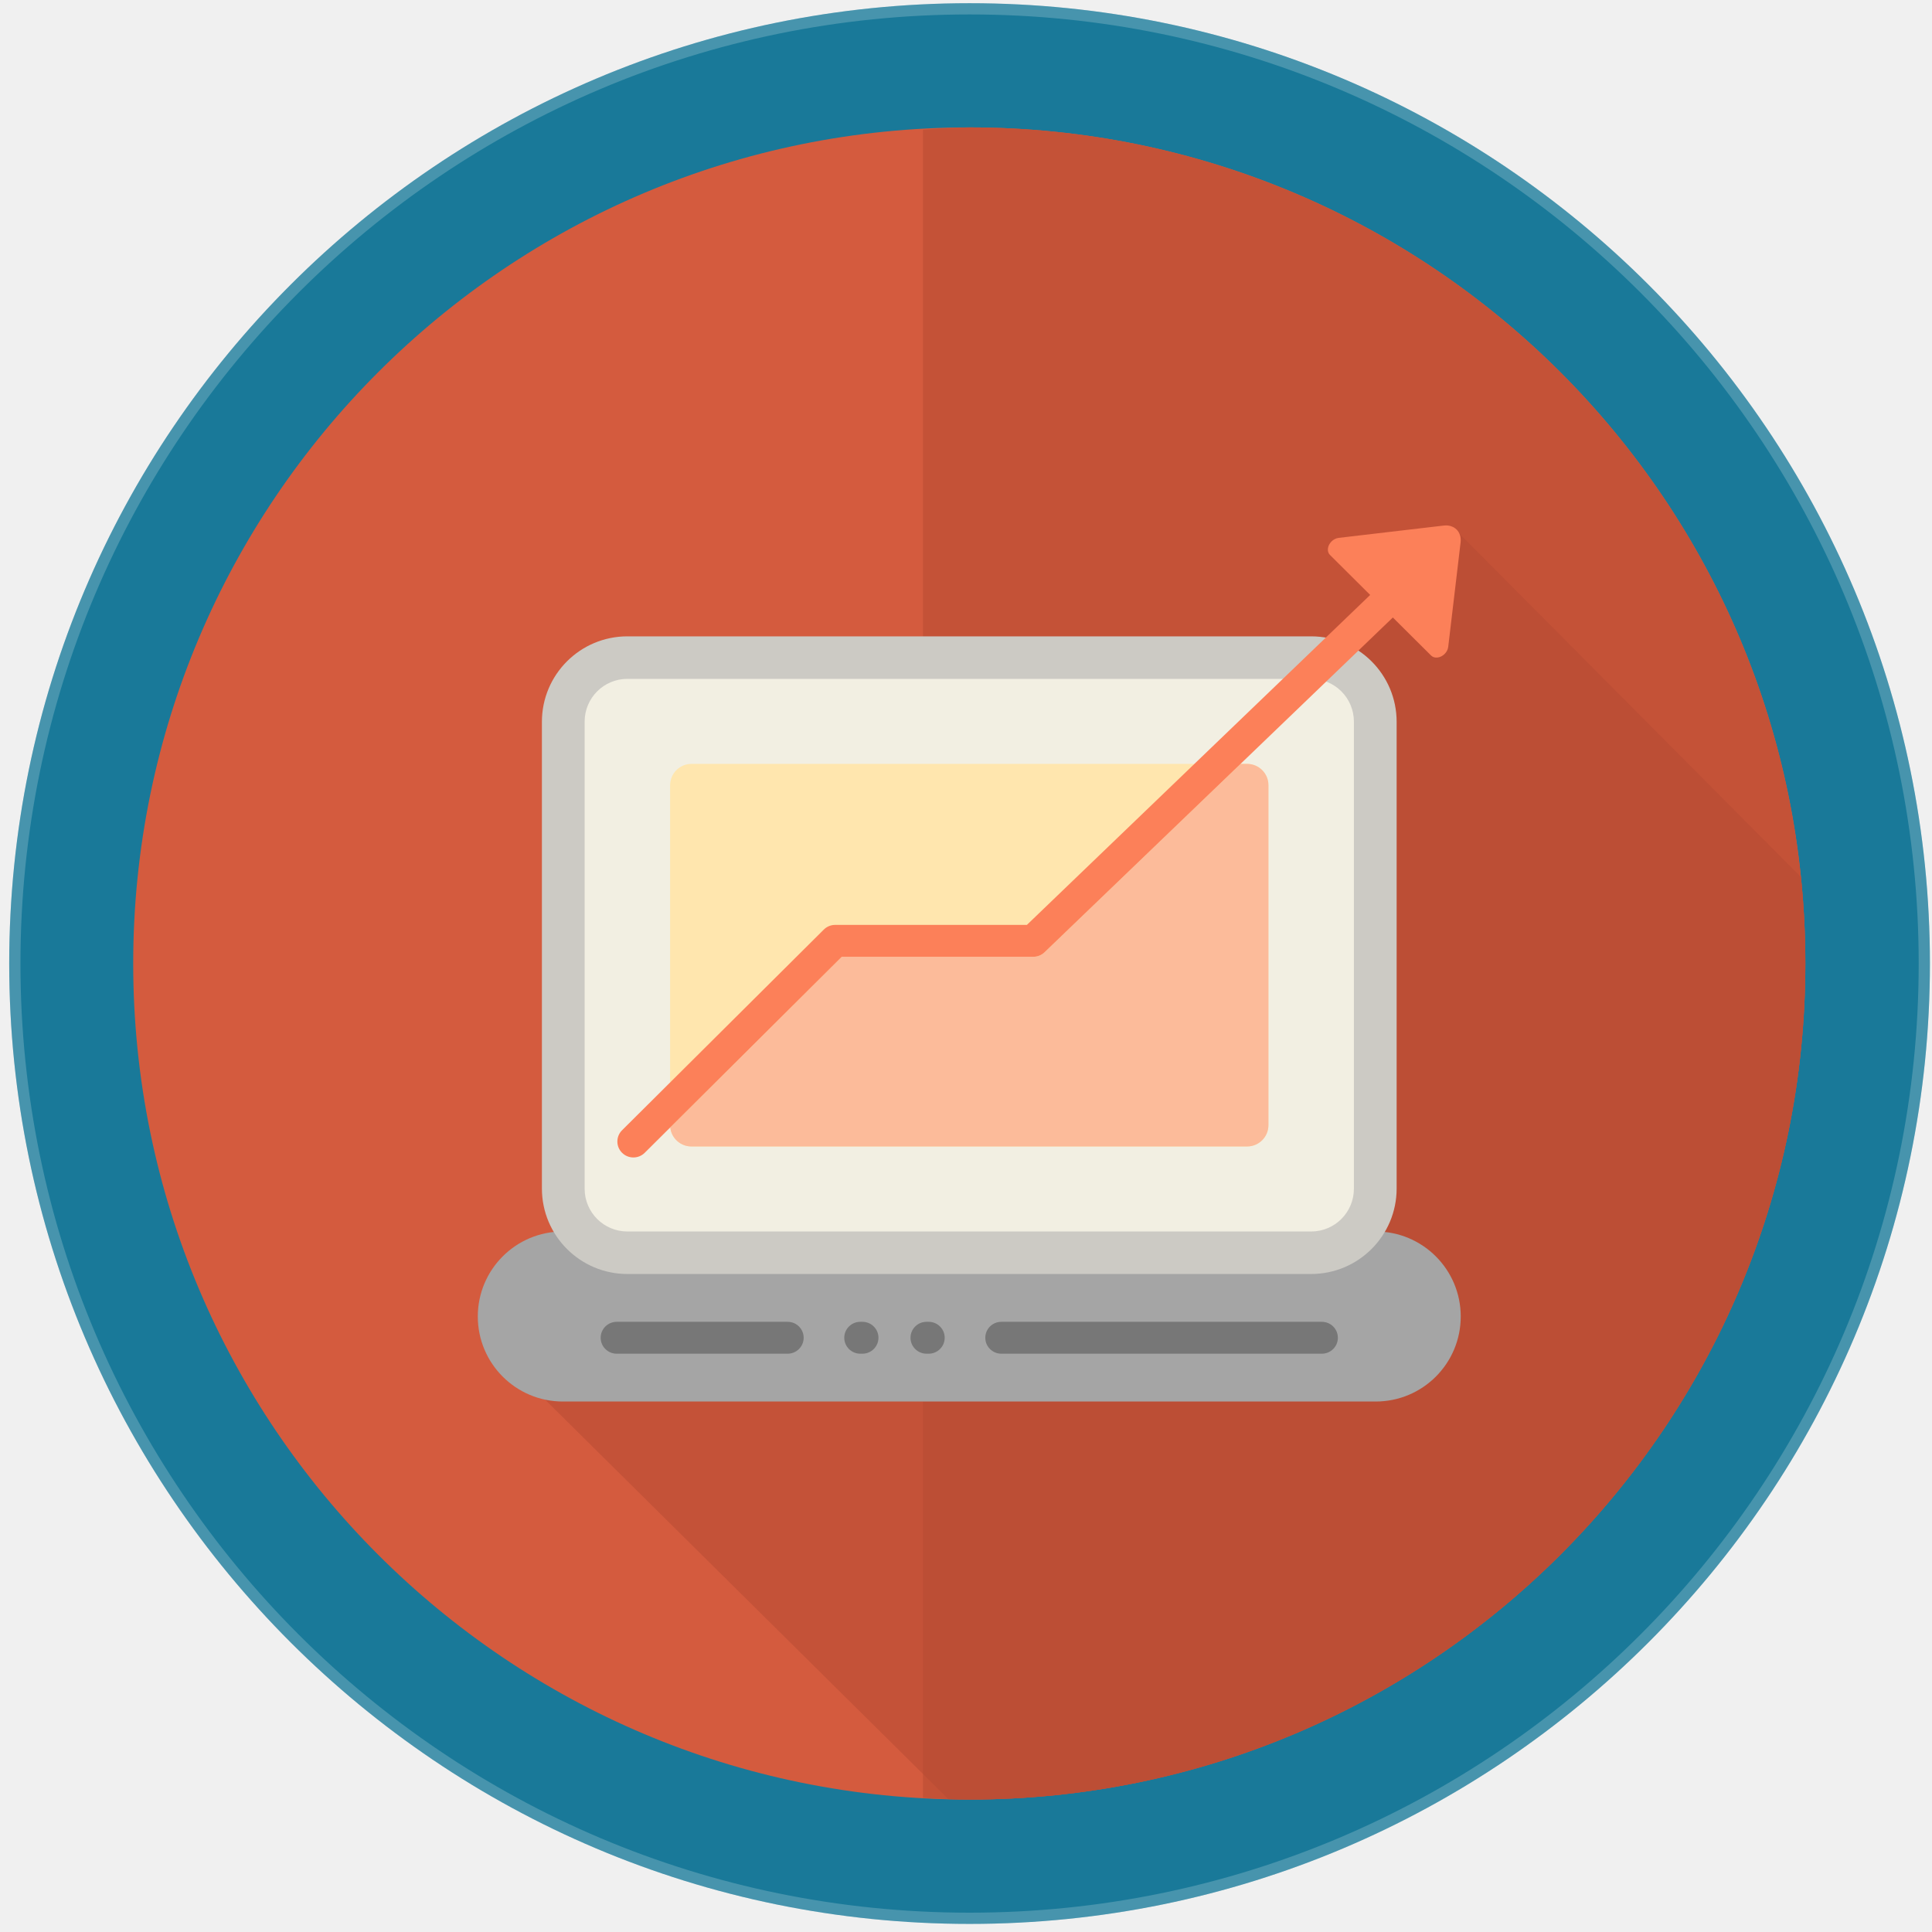
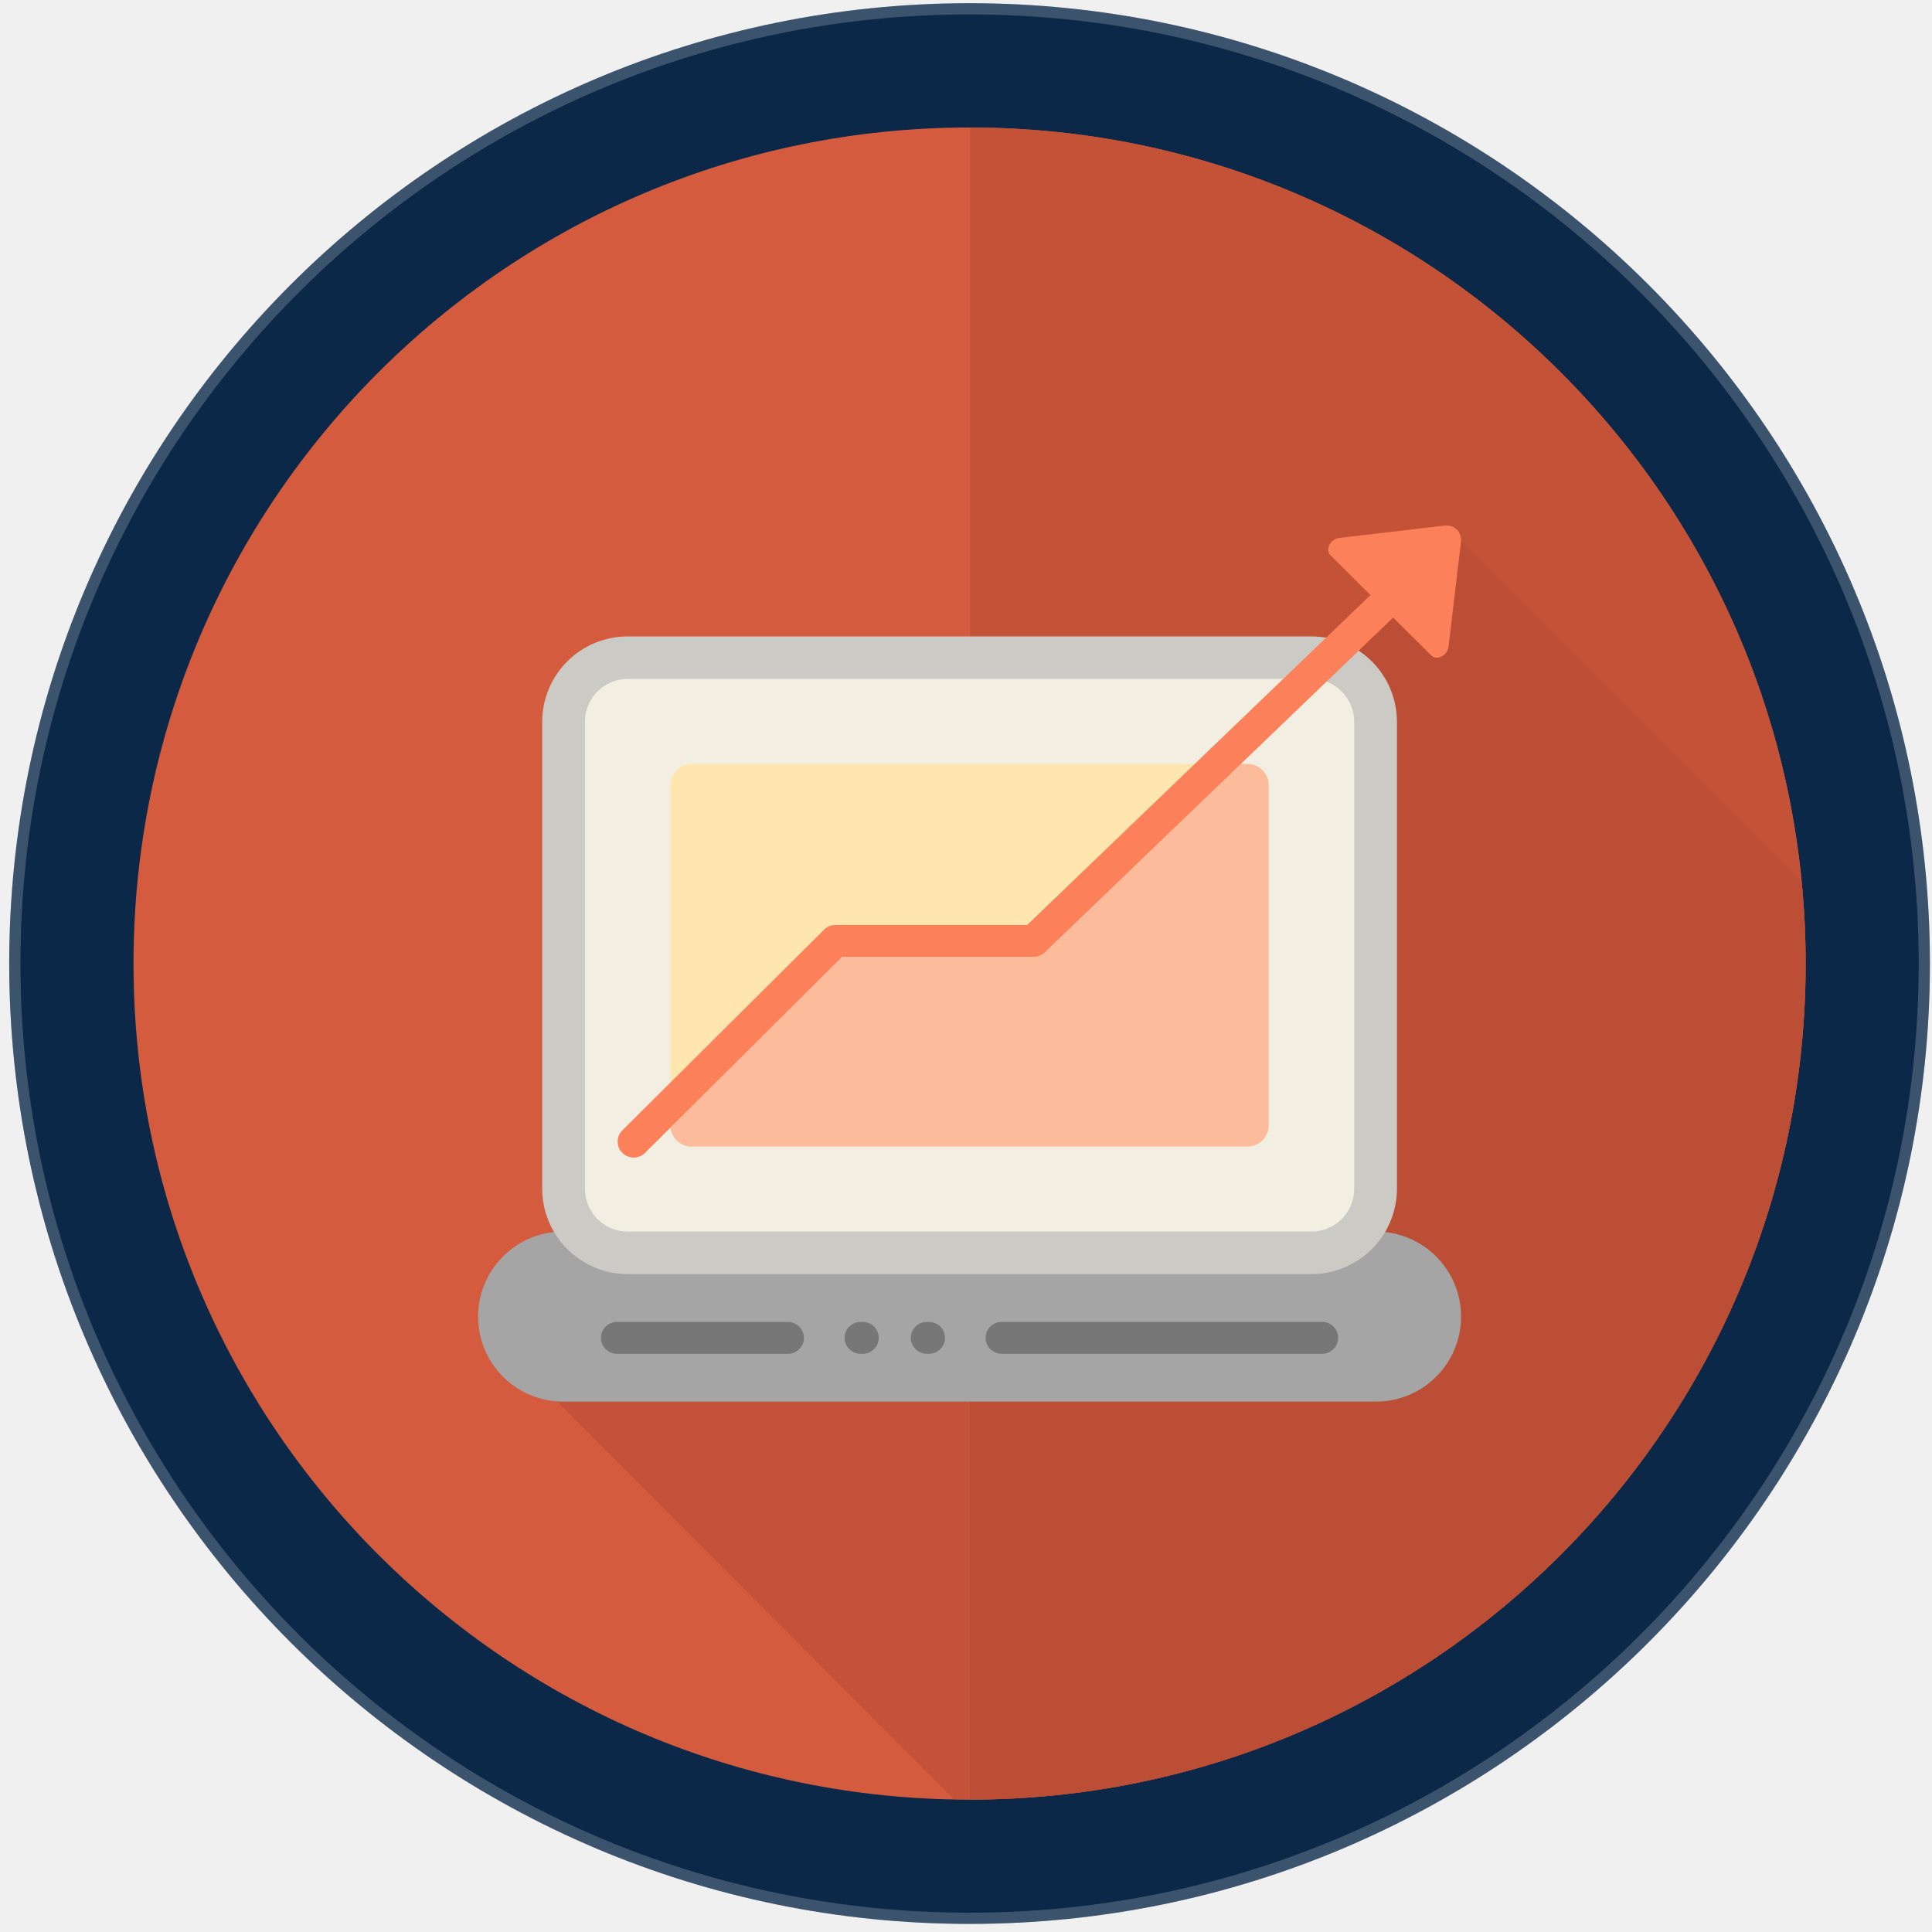
- <svg xmlns="http://www.w3.org/2000/svg" xmlns:ns1="http://www.openswatchbook.org/uri/2009/osb" xmlns:xlink="http://www.w3.org/1999/xlink" id="Слой_1" viewBox="0 0 171 171" width="171" height="171">
-   <defs id="defs63">
-     <linearGradient id="linearGradient4460" ns1:paint="solid">
-       <stop offset="0" id="stop4462" />
-     </linearGradient>
-     <linearGradient id="linearGradient4940" ns1:paint="solid">
-       <stop offset="0" id="stop4942" stop-color="#c2d0e0" stop-opacity="0" />
-     </linearGradient>
-     <linearGradient id="linearGradient4247" ns1:paint="solid">
-       <stop offset="0" id="stop4249" />
-     </linearGradient>
-     <linearGradient id="linearGradient4201" ns1:paint="solid">
-       <stop offset="0" id="stop4203" stop-color="#fff" />
-     </linearGradient>
-     <linearGradient id="linearGradient4195" ns1:paint="solid">
-       <stop offset="0" id="stop4197" />
-     </linearGradient>
-     <linearGradient xlink:href="#linearGradient4201" id="linearGradient4205" x1="221" y1="396" x2="391" y2="396" gradientUnits="userSpaceOnUse" gradientTransform="translate(-218.394 -308.4) scale(.99415)" />
-     <mask maskUnits="userSpaceOnUse" id="mask4899">
-       <path transform="translate(.441)" d="M305.559 322.67a74 74 0 0 0-74 74 74 74 0 0 0 74 74 74 74 0 0 0 74-74 74 74 0 0 0-74-74z" id="path4901" fill="#467795" />
-     </mask>
-     <clipPath id="clipPath5181" />
-     <mask maskUnits="userSpaceOnUse" id="mask4279">
-       <g transform="translate(-1.06 -.354)" id="g4281">
-         <path id="path4283" d="M305.559 322.67a74 74 0 0 0-74 74 74 74 0 0 0 74 74 74 74 0 0 0 74-74 74 74 0 0 0-74-74z" transform="translate(.441)" fill="#d45b3e" />
-         <path d="M306 322.67a74 74 0 0 0-4.098.205v147.65a74 74 0 0 0 4.098.145 74 74 0 0 0 74-74 74 74 0 0 0-74-74z" id="path4285" fill="#c45237" />
+ <svg xmlns="http://www.w3.org/2000/svg" version="1.1" id="Слой_1" x="0px" y="0px" width="171px" height="171px" viewBox="0 0 171 171" enable-background="new 0 0 171 171" xml:space="preserve">
+   <defs id="defs50">
+     <defs id="defs17">
+       <filter height="117.813" width="121.25" y="46.562" x="42.5" filterUnits="userSpaceOnUse" id="Adobe_OpacityMaskFilter">
+         <feColorMatrix id="feColorMatrix20" values="1 0 0 0 0  0 1 0 0 0  0 0 1 0 0  0 0 0 1 0" type="matrix" />
+       </filter>
+     </defs>
+     <mask id="mask4686" height="117.813" width="121.25" y="46.562" x="42.5" maskUnits="userSpaceOnUse">
+       <g filter="url(#Adobe_OpacityMaskFilter)" transform="translate(-220.2104,-311.3933)" id="g4688">
+         <path d="     M306,322.67c-40.869,0-74,33.131-74,74l0,0c0,40.869,33.131,74,74,74s74-33.131,74-74l0,0C380,355.801,346.869,322.67,306,322.67     L306,322.67z" fill="#D45B3E" id="path4690" />
+         <path d="M306,322.67c-1.368,0.03-2.734,0.099-4.098,0.205v147.65     c1.364,0.086,2.731,0.134,4.098,0.145c40.869,0,74-33.131,74-74l0,0C380,355.801,346.869,322.67,306,322.67L306,322.67z" fill="#C45237" id="path4692" />
      </g>
    </mask>
-     <mask maskUnits="userSpaceOnUse" id="mask4594">
-       <g transform="translate(-1.06 -.354)" id="g4596">
-         <path id="path4598" d="M305.559 322.67a74 74 0 0 0-74 74 74 74 0 0 0 74 74 74 74 0 0 0 74-74 74 74 0 0 0-74-74z" transform="translate(.441)" fill="#d45b3e" />
-         <path d="M306 322.67a74 74 0 0 0-4.098.205v147.65a74 74 0 0 0 4.098.145 74 74 0 0 0 74-74 74 74 0 0 0-74-74z" id="path4600" fill="#c45237" />
-       </g>
-     </mask>
-     <mask id="mask4899-0" maskUnits="userSpaceOnUse">
-       <path id="path4901-3" d="M305.559 322.67a74 74 0 0 0-74 74 74 74 0 0 0 74 74 74 74 0 0 0 74-74 74 74 0 0 0-74-74z" transform="translate(.441)" fill="#467795" />
-     </mask>
-     <clipPath id="clipPath5181-0" />
-     <mask id="mask4213" maskUnits="userSpaceOnUse">
-       <path id="path4215" d="M305.559 322.67a74 74 0 0 0-74 74 74 74 0 0 0 74 74 74 74 0 0 0 74-74 74 74 0 0 0-74-74z" transform="translate(.441)" fill="#177898" />
-     </mask>
-     <mask maskUnits="userSpaceOnUse" id="mask4899-3">
-       <path transform="translate(.441)" d="M305.559 322.67a74 74 0 0 0-74 74 74 74 0 0 0 74 74 74 74 0 0 0 74-74 74 74 0 0 0-74-74z" id="path4901-8" fill="#467795" />
-     </mask>
-     <clipPath id="clipPath5181-6" />
-     <mask maskUnits="userSpaceOnUse" id="mask4279-3">
-       <g transform="translate(-1.06 -.354)" id="g4281-8">
-         <path id="path4283-3" d="M305.559 322.67a74 74 0 0 0-74 74 74 74 0 0 0 74 74 74 74 0 0 0 74-74 74 74 0 0 0-74-74z" transform="translate(.441)" fill="#d45b3e" />
-         <path d="M306 322.67a74 74 0 0 0-4.098.205v147.65a74 74 0 0 0 4.098.145 74 74 0 0 0 74-74 74 74 0 0 0-74-74z" id="path4285-8" fill="#c45237" />
-       </g>
-     </mask>
-     <mask maskUnits="userSpaceOnUse" id="mask4594-5">
-       <g transform="translate(-1.06 -.354)" id="g4596-0">
-         <path id="path4598-4" d="M305.559 322.67a74 74 0 0 0-74 74 74 74 0 0 0 74 74 74 74 0 0 0 74-74 74 74 0 0 0-74-74z" transform="translate(.441)" fill="#d45b3e" />
-         <path d="M306 322.67a74 74 0 0 0-4.098.205v147.65a74 74 0 0 0 4.098.145 74 74 0 0 0 74-74 74 74 0 0 0-74-74z" id="path4600-0" fill="#c45237" />
-       </g>
-     </mask>
-     <mask id="mask4364" maskUnits="userSpaceOnUse">
-       <g id="g4366">
-         <path transform="translate(.441)" d="M305.559 322.67a74 74 0 0 0-74 74 74 74 0 0 0 74 74 74 74 0 0 0 74-74 74 74 0 0 0-74-74z" id="path4368" fill="#177898" />
-         <path id="path4370" d="M306 322.67a74 74 0 0 0-4.098.205v147.65a74 74 0 0 0 4.098.145 74 74 0 0 0 74-74 74 74 0 0 0-74-74z" fill="#0f7289" />
-       </g>
-     </mask>
-     <mask maskUnits="userSpaceOnUse" id="mask4732">
-       <g transform="translate(-1.06 -.354)" id="g4734">
-         <path id="path4736" d="M305.559 322.67a74 74 0 0 0-74 74 74 74 0 0 0 74 74 74 74 0 0 0 74-74 74 74 0 0 0-74-74z" transform="translate(.441)" fill="#d45b3e" />
-         <path d="M306 322.67a74 74 0 0 0-4.098.205v147.65a74 74 0 0 0 4.098.145 74 74 0 0 0 74-74 74 74 0 0 0-74-74z" id="path4738" fill="#c45237" />
-       </g>
-     </mask>
-     <mask id="mask4899-07" maskUnits="userSpaceOnUse">
-       <path id="path4901-36" d="M305.559 322.67a74 74 0 0 0-74 74 74 74 0 0 0 74 74 74 74 0 0 0 74-74 74 74 0 0 0-74-74z" transform="translate(.441)" fill="#467795" />
-     </mask>
-     <clipPath id="clipPath5181-8" />
-     <mask id="mask4213-8" maskUnits="userSpaceOnUse">
-       <path id="path4215-6" d="M305.559 322.67a74 74 0 0 0-74 74 74 74 0 0 0 74 74 74 74 0 0 0 74-74 74 74 0 0 0-74-74z" transform="translate(.441)" fill="#177898" />
-     </mask>
-     <mask maskUnits="userSpaceOnUse" id="mask4899-3-8">
-       <path transform="translate(.441)" d="M305.559 322.67a74 74 0 0 0-74 74 74 74 0 0 0 74 74 74 74 0 0 0 74-74 74 74 0 0 0-74-74z" id="path4901-8-5" fill="#467795" />
-     </mask>
-     <clipPath id="clipPath5181-6-3" />
-     <mask maskUnits="userSpaceOnUse" id="mask4279-5">
-       <g transform="translate(-1.06 -.354)" id="g4281-6">
-         <path id="path4283-36" d="M305.559 322.67a74 74 0 0 0-74 74 74 74 0 0 0 74 74 74 74 0 0 0 74-74 74 74 0 0 0-74-74z" transform="translate(.441)" fill="#d45b3e" />
-         <path d="M306 322.67a74 74 0 0 0-4.098.205v147.65a74 74 0 0 0 4.098.145 74 74 0 0 0 74-74 74 74 0 0 0-74-74z" id="path4285-4" fill="#c45237" />
-       </g>
-     </mask>
-     <mask maskUnits="userSpaceOnUse" id="mask4594-0">
-       <g transform="translate(-1.06 -.354)" id="g4596-9">
-         <path id="path4598-0" d="M305.559 322.67a74 74 0 0 0-74 74 74 74 0 0 0 74 74 74 74 0 0 0 74-74 74 74 0 0 0-74-74z" transform="translate(.441)" fill="#d45b3e" />
-         <path d="M306 322.67a74 74 0 0 0-4.098.205v147.65a74 74 0 0 0 4.098.145 74 74 0 0 0 74-74 74 74 0 0 0-74-74z" id="path4600-2" fill="#c45237" />
-       </g>
-     </mask>
-     <mask id="mask4364-9" maskUnits="userSpaceOnUse">
-       <g id="g4366-7">
-         <path transform="translate(.441)" d="M305.559 322.67a74 74 0 0 0-74 74 74 74 0 0 0 74 74 74 74 0 0 0 74-74 74 74 0 0 0-74-74z" id="path4368-3" fill="#177898" />
-         <path id="path4370-4" d="M306 322.67a74 74 0 0 0-4.098.205v147.65a74 74 0 0 0 4.098.145 74 74 0 0 0 74-74 74 74 0 0 0-74-74z" fill="#0f7289" />
-       </g>
-     </mask>
-     <mask id="mask4233" maskUnits="userSpaceOnUse">
-       <g id="g4235" transform="translate(2.828)">
-         <path transform="translate(.441)" d="M305.559 322.67a74 74 0 0 0-74 74 74 74 0 0 0 74 74 74 74 0 0 0 74-74 74 74 0 0 0-74-74z" id="path4237" fill="#177898" />
-         <path id="path4239" d="M306 322.67a74 74 0 0 0-4.098.205v147.65a74 74 0 0 0 4.098.145 74 74 0 0 0 74-74 74 74 0 0 0-74-74z" fill="#0f7289" />
-       </g>
-     </mask>
-     <mask maskUnits="userSpaceOnUse" id="mask4460">
-       <g transform="translate(-1.06 -.354)" id="g4462">
-         <path id="path4464" d="M305.559 322.67a74 74 0 0 0-74 74 74 74 0 0 0 74 74 74 74 0 0 0 74-74 74 74 0 0 0-74-74z" transform="translate(.441)" fill="#d45b3e" />
-         <path d="M306 322.67a74 74 0 0 0-4.098.205v147.65a74 74 0 0 0 4.098.145 74 74 0 0 0 74-74 74 74 0 0 0-74-74z" id="path4466" fill="#c45237" />
-       </g>
-     </mask>
-     <mask maskUnits="userSpaceOnUse" id="mask4325">
-       <g transform="translate(-1.06 -.354)" id="g4327">
-         <path id="path4329" d="M305.559 322.67a74 74 0 0 0-74 74 74 74 0 0 0 74 74 74 74 0 0 0 74-74 74 74 0 0 0-74-74z" transform="translate(.441)" fill="#d45b3e" />
-         <path d="M306 322.67a74 74 0 0 0-4.098.205v147.65a74 74 0 0 0 4.098.145 74 74 0 0 0 74-74 74 74 0 0 0-74-74z" id="path4331" fill="#c45237" />
-       </g>
-     </mask>
-     <mask maskUnits="userSpaceOnUse" id="mask4315">
-       <g transform="translate(-1.312 -.772)" id="g4317">
-         <path id="path4319" d="M305.559 322.67a74 74 0 0 0-74 74 74 74 0 0 0 74 74 74 74 0 0 0 74-74 74 74 0 0 0-74-74z" transform="translate(.441)" fill="#d45b3e" />
-         <path d="M306 322.67a74 74 0 0 0-4.098.205v147.65a74 74 0 0 0 4.098.145 74 74 0 0 0 74-74 74 74 0 0 0-74-74z" id="path4321" fill="#c45237" />
-       </g>
-     </mask>
-     <mask id="mask4899-4" maskUnits="userSpaceOnUse">
-       <path id="path4901-9" d="M305.559 322.67a74 74 0 0 0-74 74 74 74 0 0 0 74 74 74 74 0 0 0 74-74 74 74 0 0 0-74-74z" transform="translate(.441)" fill="#467795" />
-     </mask>
-     <clipPath id="clipPath5181-3" />
-     <mask id="mask4279-6" maskUnits="userSpaceOnUse">
-       <g id="g4281-7" transform="translate(-1.06 -.354)">
-         <path transform="translate(.441)" d="M305.559 322.67a74 74 0 0 0-74 74 74 74 0 0 0 74 74 74 74 0 0 0 74-74 74 74 0 0 0-74-74z" id="path4283-0" fill="#d45b3e" />
-         <path id="path4285-1" d="M306 322.67a74 74 0 0 0-4.098.205v147.65a74 74 0 0 0 4.098.145 74 74 0 0 0 74-74 74 74 0 0 0-74-74z" fill="#c45237" />
-       </g>
-     </mask>
-     <mask id="mask4594-8" maskUnits="userSpaceOnUse">
-       <g id="g4596-07" transform="translate(-1.06 -.354)">
-         <path transform="translate(.441)" d="M305.559 322.67a74 74 0 0 0-74 74 74 74 0 0 0 74 74 74 74 0 0 0 74-74 74 74 0 0 0-74-74z" id="path4598-3" fill="#d45b3e" />
-         <path id="path4600-3" d="M306 322.67a74 74 0 0 0-4.098.205v147.65a74 74 0 0 0 4.098.145 74 74 0 0 0 74-74 74 74 0 0 0-74-74z" fill="#c45237" />
-       </g>
-     </mask>
-     <mask maskUnits="userSpaceOnUse" id="mask4899-0-1">
-       <path transform="translate(.441)" d="M305.559 322.67a74 74 0 0 0-74 74 74 74 0 0 0 74 74 74 74 0 0 0 74-74 74 74 0 0 0-74-74z" id="path4901-3-5" fill="#467795" />
-     </mask>
-     <clipPath id="clipPath5181-0-2" />
-     <mask maskUnits="userSpaceOnUse" id="mask4213-0">
-       <path transform="translate(.441)" d="M305.559 322.67a74 74 0 0 0-74 74 74 74 0 0 0 74 74 74 74 0 0 0 74-74 74 74 0 0 0-74-74z" id="path4215-7" fill="#177898" />
-     </mask>
-     <mask id="mask4899-3-7" maskUnits="userSpaceOnUse">
-       <path id="path4901-8-3" d="M305.559 322.67a74 74 0 0 0-74 74 74 74 0 0 0 74 74 74 74 0 0 0 74-74 74 74 0 0 0-74-74z" transform="translate(.441)" fill="#467795" />
-     </mask>
-     <clipPath id="clipPath5181-6-8" />
-     <mask id="mask4279-3-0" maskUnits="userSpaceOnUse">
-       <g id="g4281-8-2" transform="translate(-1.06 -.354)">
-         <path transform="translate(.441)" d="M305.559 322.67a74 74 0 0 0-74 74 74 74 0 0 0 74 74 74 74 0 0 0 74-74 74 74 0 0 0-74-74z" id="path4283-3-0" fill="#d45b3e" />
-         <path id="path4285-8-2" d="M306 322.67a74 74 0 0 0-4.098.205v147.65a74 74 0 0 0 4.098.145 74 74 0 0 0 74-74 74 74 0 0 0-74-74z" fill="#c45237" />
-       </g>
-     </mask>
-     <mask id="mask4594-5-2" maskUnits="userSpaceOnUse">
-       <g id="g4596-0-0" transform="translate(-1.06 -.354)">
-         <path transform="translate(.441)" d="M305.559 322.67a74 74 0 0 0-74 74 74 74 0 0 0 74 74 74 74 0 0 0 74-74 74 74 0 0 0-74-74z" id="path4598-4-2" fill="#d45b3e" />
-         <path id="path4600-0-4" d="M306 322.67a74 74 0 0 0-4.098.205v147.65a74 74 0 0 0 4.098.145 74 74 0 0 0 74-74 74 74 0 0 0-74-74z" fill="#c45237" />
-       </g>
-     </mask>
-     <mask maskUnits="userSpaceOnUse" id="mask4364-97">
-       <g id="g4366-8">
-         <path id="path4368-9" d="M305.559 322.67a74 74 0 0 0-74 74 74 74 0 0 0 74 74 74 74 0 0 0 74-74 74 74 0 0 0-74-74z" transform="translate(.441)" fill="#177898" />
-         <path d="M306 322.67a74 74 0 0 0-4.098.205v147.65a74 74 0 0 0 4.098.145 74 74 0 0 0 74-74 74 74 0 0 0-74-74z" id="path4370-9" fill="#0f7289" />
-       </g>
-     </mask>
-     <mask id="mask4732-2" maskUnits="userSpaceOnUse">
-       <g id="g4734-2" transform="translate(-1.06 -.354)">
-         <path transform="translate(.441)" d="M305.559 322.67a74 74 0 0 0-74 74 74 74 0 0 0 74 74 74 74 0 0 0 74-74 74 74 0 0 0-74-74z" id="path4736-4" fill="#d45b3e" />
-         <path id="path4738-4" d="M306 322.67a74 74 0 0 0-4.098.205v147.65a74 74 0 0 0 4.098.145 74 74 0 0 0 74-74 74 74 0 0 0-74-74z" fill="#c45237" />
-       </g>
-     </mask>
-     <mask maskUnits="userSpaceOnUse" id="mask4899-07-6">
-       <path transform="translate(.441)" d="M305.559 322.67a74 74 0 0 0-74 74 74 74 0 0 0 74 74 74 74 0 0 0 74-74 74 74 0 0 0-74-74z" id="path4901-36-8" fill="#467795" />
-     </mask>
-     <clipPath id="clipPath5181-8-8" />
-     <mask maskUnits="userSpaceOnUse" id="mask4213-8-1">
-       <path transform="translate(.441)" d="M305.559 322.67a74 74 0 0 0-74 74 74 74 0 0 0 74 74 74 74 0 0 0 74-74 74 74 0 0 0-74-74z" id="path4215-6-5" fill="#177898" />
-     </mask>
-     <mask id="mask4899-3-8-3" maskUnits="userSpaceOnUse">
-       <path id="path4901-8-5-0" d="M305.559 322.67a74 74 0 0 0-74 74 74 74 0 0 0 74 74 74 74 0 0 0 74-74 74 74 0 0 0-74-74z" transform="translate(.441)" fill="#467795" />
-     </mask>
-     <clipPath id="clipPath5181-6-3-4" />
-     <mask id="mask4279-5-4" maskUnits="userSpaceOnUse">
-       <g id="g4281-6-6" transform="translate(-1.06 -.354)">
-         <path transform="translate(.441)" d="M305.559 322.67a74 74 0 0 0-74 74 74 74 0 0 0 74 74 74 74 0 0 0 74-74 74 74 0 0 0-74-74z" id="path4283-36-6" fill="#d45b3e" />
-         <path id="path4285-4-9" d="M306 322.67a74 74 0 0 0-4.098.205v147.65a74 74 0 0 0 4.098.145 74 74 0 0 0 74-74 74 74 0 0 0-74-74z" fill="#c45237" />
-       </g>
-     </mask>
-     <mask id="mask4594-0-1" maskUnits="userSpaceOnUse">
-       <g id="g4596-9-9" transform="translate(-1.06 -.354)">
-         <path transform="translate(.441)" d="M305.559 322.67a74 74 0 0 0-74 74 74 74 0 0 0 74 74 74 74 0 0 0 74-74 74 74 0 0 0-74-74z" id="path4598-0-3" fill="#d45b3e" />
-         <path id="path4600-2-5" d="M306 322.67a74 74 0 0 0-4.098.205v147.65a74 74 0 0 0 4.098.145 74 74 0 0 0 74-74 74 74 0 0 0-74-74z" fill="#c45237" />
-       </g>
-     </mask>
-     <mask maskUnits="userSpaceOnUse" id="mask4364-9-6">
-       <g id="g4366-7-1">
-         <path id="path4368-3-2" d="M305.559 322.67a74 74 0 0 0-74 74 74 74 0 0 0 74 74 74 74 0 0 0 74-74 74 74 0 0 0-74-74z" transform="translate(.441)" fill="#177898" />
-         <path d="M306 322.67a74 74 0 0 0-4.098.205v147.65a74 74 0 0 0 4.098.145 74 74 0 0 0 74-74 74 74 0 0 0-74-74z" id="path4370-4-1" fill="#0f7289" />
-       </g>
-     </mask>
-     <mask maskUnits="userSpaceOnUse" id="mask4233-8">
-       <g transform="translate(2.828)" id="g4235-3">
-         <path id="path4237-3" d="M305.559 322.67a74 74 0 0 0-74 74 74 74 0 0 0 74 74 74 74 0 0 0 74-74 74 74 0 0 0-74-74z" transform="translate(.441)" fill="#177898" />
-         <path d="M306 322.67a74 74 0 0 0-4.098.205v147.65a74 74 0 0 0 4.098.145 74 74 0 0 0 74-74 74 74 0 0 0-74-74z" id="path4239-42" fill="#0f7289" />
-       </g>
-     </mask>
-     <mask id="mask4460-2" maskUnits="userSpaceOnUse">
-       <g id="g4462-4" transform="translate(-1.06 -.354)">
-         <path transform="translate(.441)" d="M305.559 322.67a74 74 0 0 0-74 74 74 74 0 0 0 74 74 74 74 0 0 0 74-74 74 74 0 0 0-74-74z" id="path4464-0" fill="#d45b3e" />
-         <path id="path4466-3" d="M306 322.67a74 74 0 0 0-4.098.205v147.65a74 74 0 0 0 4.098.145 74 74 0 0 0 74-74 74 74 0 0 0-74-74z" fill="#c45237" />
-       </g>
-     </mask>
-     <mask id="mask4325-7" maskUnits="userSpaceOnUse">
-       <g id="g4327-9" transform="translate(-1.06 -.354)">
-         <path transform="translate(.441)" d="M305.559 322.67a74 74 0 0 0-74 74 74 74 0 0 0 74 74 74 74 0 0 0 74-74 74 74 0 0 0-74-74z" id="path4329-4" fill="#d45b3e" />
-         <path id="path4331-0" d="M306 322.67a74 74 0 0 0-4.098.205v147.65a74 74 0 0 0 4.098.145 74 74 0 0 0 74-74 74 74 0 0 0-74-74z" fill="#c45237" />
-       </g>
-     </mask>
-     <mask id="mask4487" maskUnits="userSpaceOnUse">
-       <g id="g4489" transform="translate(-1.06 -.354)">
-         <path transform="translate(.441)" d="M305.559 322.67a74 74 0 0 0-74 74 74 74 0 0 0 74 74 74 74 0 0 0 74-74 74 74 0 0 0-74-74z" id="path4491" fill="#d45b3e" />
-         <path id="path4493" d="M306 322.67a74 74 0 0 0-4.098.205v147.65a74 74 0 0 0 4.098.145 74 74 0 0 0 74-74 74 74 0 0 0-74-74z" fill="#c45237" />
-       </g>
-     </mask>
-     <mask id="mask4645" maskUnits="userSpaceOnUse">
-       <g id="g4647" transform="translate(-1.06 -.354)">
-         <path transform="translate(.441)" d="M305.559 322.67a74 74 0 0 0-74 74 74 74 0 0 0 74 74 74 74 0 0 0 74-74 74 74 0 0 0-74-74z" id="path4649" fill="#d45b3e" />
-         <path id="path4651" d="M306 322.67a74 74 0 0 0-4.098.205v147.65a74 74 0 0 0 4.098.145 74 74 0 0 0 74-74 74 74 0 0 0-74-74z" fill="#c45237" />
-       </g>
-     </mask>
-     <mask id="mask4796" maskUnits="userSpaceOnUse">
-       <g id="g4798" transform="translate(-1.06 -.354)">
-         <path transform="translate(.441)" d="M305.559 322.67a74 74 0 0 0-74 74 74 74 0 0 0 74 74 74 74 0 0 0 74-74 74 74 0 0 0-74-74z" id="path4800" fill="#d45b3e" />
-         <path id="path4802" d="M306 322.67a74 74 0 0 0-4.098.205v147.65a74 74 0 0 0 4.098.145 74 74 0 0 0 74-74 74 74 0 0 0-74-74z" fill="#c45237" />
-       </g>
-     </mask>
-     <mask maskUnits="userSpaceOnUse" id="mask4686">
-       <g transform="translate(-220.21 -311.393)" id="g4688">
-         <path id="path4690" d="M305.559 322.67a74 74 0 0 0-74 74 74 74 0 0 0 74 74 74 74 0 0 0 74-74 74 74 0 0 0-74-74z" transform="translate(.441)" fill="#d45b3e" />
-         <path d="M306 322.67a74 74 0 0 0-4.098.205v147.65a74 74 0 0 0 4.098.145 74 74 0 0 0 74-74 74 74 0 0 0-74-74z" id="path4692" fill="#c45237" />
+     <mask maskUnits="userSpaceOnUse" id="mask4245">
+       <g id="g4247">
+         <path id="path4249" d="m 305.559,322.67 a 74,74 0 0 0 -74,74 74,74 0 0 0 74,74 74,74 0 0 0 74,-74 74,74 0 0 0 -74,-74 z" style="fill:#d45b3e" transform="translate(-219.7426,-311.3859)" />
+         <path style="opacity:1;fill:#c45237;fill-opacity:1;fill-rule:nonzero;stroke:none;stroke-width:0.937;stroke-miterlimit:4;stroke-dasharray:none;stroke-opacity:1" d="m 85.848,11.285 0,147.996 A 74,74 0 0 0 159.816,85.283 74,74 0 0 0 85.848,11.285 Z" id="path4251" />
      </g>
    </mask>
  </defs>
-   <style id="style3">.st0{fill:#197999}.st0,.st1,.st2,.st3,.st4,.st5,.st6{fill-rule:evenodd;clip-rule:evenodd}.st1{fill:#ec690b}.st2{fill:#f6ab80}.st3{fill:#783413}.st4{fill:#56230e}.st5{fill:#9c1915}.st6{fill:#c51727}</style>
-   <style id="style3-1">.st0{fill:#197999}.st0,.st1,.st2,.st3,.st4,.st5,.st6{fill-rule:evenodd;clip-rule:evenodd}.st1{fill:#ec690b}.st2{fill:#f6ab80}.st3{fill:#783413}.st4{fill:#56230e}.st5{fill:#9c1915}.st6{fill:#c51727}</style>
-   <style id="style3-5">.st0{fill:#197999}.st0,.st1,.st2,.st3,.st4,.st5,.st6{fill-rule:evenodd;clip-rule:evenodd}.st1{fill:#ec690b}.st2{fill:#f6ab80}.st3{fill:#783413}.st4{fill:#56230e}.st5{fill:#9c1915}.st6{fill:#c51727}</style>
-   <style id="style3-8">.st0{fill:#197999}.st0,.st1,.st2,.st3,.st4,.st5,.st6{fill-rule:evenodd;clip-rule:evenodd}.st1{fill:#ec690b}.st2{fill:#f6ab80}.st3{fill:#783413}.st4{fill:#56230e}.st5{fill:#9c1915}.st6{fill:#c51727}</style>
-   <style id="style3-5-3">.st0{fill:#197999}.st0,.st1,.st2,.st3,.st4,.st5,.st6{fill-rule:evenodd;clip-rule:evenodd}.st1{fill:#ec690b}.st2{fill:#f6ab80}.st3{fill:#783413}.st4{fill:#56230e}.st5{fill:#9c1915}.st6{fill:#c51727}</style>
-   <style id="style3-9">.st0{fill:#197999}.st0,.st1,.st2,.st3,.st4,.st5,.st6{fill-rule:evenodd;clip-rule:evenodd}.st1{fill:#ec690b}.st2{fill:#f6ab80}.st3{fill:#783413}.st4{fill:#56230e}.st5{fill:#9c1915}.st6{fill:#c51727}</style>
-   <style id="style3-1-9">.st0{fill:#197999}.st0,.st1,.st2,.st3,.st4,.st5,.st6{fill-rule:evenodd;clip-rule:evenodd}.st1{fill:#ec690b}.st2{fill:#f6ab80}.st3{fill:#783413}.st4{fill:#56230e}.st5{fill:#9c1915}.st6{fill:#c51727}</style>
-   <style id="style3-5-1">.st0{fill:#197999}.st0,.st1,.st2,.st3,.st4,.st5,.st6{fill-rule:evenodd;clip-rule:evenodd}.st1{fill:#ec690b}.st2{fill:#f6ab80}.st3{fill:#783413}.st4{fill:#56230e}.st5{fill:#9c1915}.st6{fill:#c51727}</style>
-   <style id="style3-8-1">.st0{fill:#197999}.st0,.st1,.st2,.st3,.st4,.st5,.st6{fill-rule:evenodd;clip-rule:evenodd}.st1{fill:#ec690b}.st2{fill:#f6ab80}.st3{fill:#783413}.st4{fill:#56230e}.st5{fill:#9c1915}.st6{fill:#c51727}</style>
-   <style id="style3-5-3-5">.st0{fill:#197999}.st0,.st1,.st2,.st3,.st4,.st5,.st6{fill-rule:evenodd;clip-rule:evenodd}.st1{fill:#ec690b}.st2{fill:#f6ab80}.st3{fill:#783413}.st4{fill:#56230e}.st5{fill:#9c1915}.st6{fill:#c51727}</style>
-   <g id="g4694">
+   <g id="g4253">
    <g id="g4303">
-       <path id="path4299" d="M85.816.284c46.9 0 85 38.1 85 85s-38.1 85-85 85-85-38.1-85-85 38.1-85 85-85z" class="st0" clip-rule="evenodd" fill="#0b2848" fill-rule="evenodd" stroke-width=".994" />
-       <path class="st0" d="M85.816.781c46.626 0 84.503 37.878 84.503 84.503 0 46.626-37.877 84.503-84.503 84.503S1.313 131.91 1.313 85.284C1.313 38.66 39.19.781 85.816.781z" id="path5" clip-rule="evenodd" opacity=".2" fill="none" fill-rule="evenodd" stroke="url(#linearGradient4205)" stroke-width=".994" />
+       <linearGradient id="path5_1_" gradientUnits="userSpaceOnUse" x1="213.905" y1="-250.93" x2="383.905" y2="-250.93" gradientTransform="matrix(0.9942,0,0,-0.9942,-211.341,-164.1786)">
+         <stop offset="0" style="stop-color:#FFFFFF" id="stop9" />
+         <stop offset="1" style="stop-color:#000000" id="stop11" />
+       </linearGradient>
+       <g id="g4220">
+         <path style="fill:#0b2848" d="m 85.816,0.284 c 46.9,0 85,38.1 85,85 0,46.9 -38.1,85 -85,85 -46.9,0 -85,-38.1 -85,-85 0,-46.9 38.1,-85 85,-85 z" id="path4299" />
+         <path style="opacity:0.2;fill:none;stroke:#ffffff;stroke-width:0.994;stroke-opacity:1" d="m 85.816,0.781 c 46.626,0 84.503,37.877 84.503,84.503 0,46.626 -37.877,84.503 -84.503,84.503 C 39.19,169.787 1.313,131.91 1.313,85.284 1.313,38.658 39.19,0.781 85.816,0.781 Z" enable-background="new    " id="path5" />
+       </g>
    </g>
-     <g transform="translate(-220.21 -311.393)" id="g5164">
-       <path id="path4213" d="M305.559 322.67a74 74 0 0 0-74 74 74 74 0 0 0 74 74 74 74 0 0 0 74-74 74 74 0 0 0-74-74z" transform="translate(.441)" fill="#d45b3e" />
-       <path d="M306 322.67a74 74 0 0 0-4.098.205v147.65a74 74 0 0 0 4.098.145 74 74 0 0 0 74-74 74 74 0 0 0-74-74z" id="path4909" fill="#c45237" />
+     <path id="path4678" mask="url(#mask4686)" d="M 42.5,118.192 89.125,164.375 110,161 137,146 c 0,0 17.5,-22.5 18,-23.5 0.5,-1 8.5,-25 8.5,-25 L 163.75,87.75 163,81.25 128.5,46.562 112,64.25 42.5,118.192 Z" style="fill:#b14731" />
+     <g id="g4233">
+       <path id="path4213" d="m 305.559,322.67 a 74,74 0 0 0 -74,74 74,74 0 0 0 74,74 74,74 0 0 0 74,-74 74,74 0 0 0 -74,-74 z" style="fill:#d45b3e" transform="translate(-219.7426,-311.3859)" />
+       <path style="opacity:1;fill:#c45237;fill-opacity:1;fill-rule:nonzero;stroke:none;stroke-width:0.937;stroke-miterlimit:4;stroke-dasharray:none;stroke-opacity:1" d="M 85.848 11.285 L 85.848 159.281 A 74 74 0 0 0 159.816 85.283 A 74 74 0 0 0 85.848 11.285 z " id="path4226" />
    </g>
-     <path mask="url(#mask4686)" id="path4678" d="M42.5 118.192l46.625 46.183L110 161l27-15s17.5-22.5 18-23.5 8.5-25 8.5-25l.25-9.75-.75-6.5-34.5-34.688L112 64.25z" fill="#b14731" fill-rule="evenodd" />
-     <g id="g4764" transform="translate(42.29 41.777) scale(.16992)">
-       <path id="path4714" d="M512 439.888c0 24.458-19.828 44.286-44.286 44.286H44.286C19.828 484.174 0 464.346 0 439.888c0-24.458 19.828-44.286 44.286-44.286h423.428c24.458.001 44.286 19.828 44.286 44.286z" fill="#a5a5a5" />
-       <path id="path4716" d="M169.739 450.96c0 4.586-3.738 8.303-8.348 8.303H72.348c-4.61 0-8.348-3.718-8.348-8.303 0-4.585 3.738-8.303 8.348-8.303h89.043c4.611-.001 8.348 3.717 8.348 8.303zm269.913-8.304H272.696c-4.61 0-8.348 3.718-8.348 8.303 0 4.585 3.738 8.303 8.348 8.303h166.957c4.61 0 8.348-3.718 8.348-8.303 0-4.585-3.739-8.303-8.349-8.303zm-204.8 0h-1.113c-4.61 0-8.348 3.718-8.348 8.303 0 4.585 3.738 8.303 8.348 8.303h1.113c4.61 0 8.348-3.718 8.348-8.303 0-4.585-3.738-8.303-8.348-8.303zm-34.504 0h-1.113c-4.61 0-8.348 3.718-8.348 8.303 0 4.585 3.738 8.303 8.348 8.303h1.113c4.61 0 8.348-3.718 8.348-8.303 0-4.585-3.738-8.303-8.348-8.303z" fill="#777" />
-       <path id="path4718" d="M478.609 130.126v243.098c0 24.588-19.934 44.522-44.522 44.522H77.913c-24.588 0-44.522-19.934-44.522-44.522V130.126c0-24.588 19.933-44.522 44.522-44.522h356.174c24.588 0 44.522 19.934 44.522 44.522z" fill="#cccac4" />
-       <path id="path4720" d="M434.087 395.603H77.913c-12.295 0-22.261-9.966-22.261-22.261V130.008c0-12.295 9.966-22.261 22.261-22.261h356.174c12.295 0 22.261 9.966 22.261 22.261v243.335c0 12.293-9.966 22.26-22.261 22.26z" fill="#f2efe2" />
-       <path id="path4722" d="M411.826 163.163v177.024c0 6.147-4.983 11.13-11.13 11.13H111.304c-6.147 0-11.13-4.983-11.13-11.13V163.163c0-6.147 4.983-11.13 11.13-11.13h289.391c6.148 0 11.131 4.983 11.131 11.13z" fill="#ffe6ae" />
-       <path id="path4724" d="M411.826 163.104v177.142c0 6.114-4.983 11.071-11.13 11.071H111.304c-5.757 0-10.49-4.346-11.07-9.921l89.36-88.885h99.798a8.368 8.368 0 0 0 5.8-2.332l102.114-98.147h3.39c6.147.001 11.13 4.957 11.13 11.072z" fill="#fcbb9a" />
-       <path id="path4726" d="M511.93 36.633l-6.455 54.473c-.324 2.735-2.816 5.213-5.565 5.535-1.32.155-2.524-.218-3.348-1.038l-19.926-19.82L295.191 250.18a8.37 8.37 0 0 1-5.8 2.332h-99.798L86.946 354.614a8.34 8.34 0 0 1-5.902 2.432 8.343 8.343 0 0 1-5.902-2.432 8.273 8.273 0 0 1 0-11.743l105.091-104.535a8.37 8.37 0 0 1 5.902-2.432h99.88L464.829 64.039 443.86 43.182c-.824-.819-1.199-2.018-1.043-3.331.324-2.735 2.816-5.213 5.565-5.535l54.764-6.42c5.499-.645 9.433 3.267 8.784 8.737z" fill="#fc8059" />
+     <path mask="url(#mask4245)" id="path4237" d="m 42.36,117.083 45.851,45.962 c 0,0 22.627,-1.414 23.335,-1.768 0.707,-0.354 25.633,-16.44 25.633,-16.44 0,0 19.445,-23.511 19.799,-24.395 0.354,-0.884 8.132,-29.168 8.132,-29.168 l 0.177,-7.425 -37.338,-37.337 -34.787,33.448 z" style="fill:#b14731;fill-opacity:1;fill-rule:evenodd;stroke:none;stroke-width:1px;stroke-linecap:butt;stroke-linejoin:miter;stroke-opacity:1" />
+     <g id="g4764" transform="matrix(0.1699219,0,0,0.1699219,42.3162,41.78396)">
+       <path id="path4714" d="m 512,439.888 0,0 c 0,24.458 -19.828,44.286 -44.286,44.286 l -423.428,0 C 19.828,484.174 0,464.346 0,439.888 l 0,0 C 0,415.43 19.828,395.602 44.286,395.602 l 423.428,0 C 492.172,395.603 512,415.43 512,439.888 Z" style="fill:#a5a5a5" />
+       <path id="path4716" d="m 169.739,450.96 c 0,4.586 -3.738,8.303 -8.348,8.303 l -89.043,0 c -4.61,0 -8.348,-3.718 -8.348,-8.303 0,-4.585 3.738,-8.303 8.348,-8.303 l 89.043,0 c 4.611,-10e-4 8.348,3.717 8.348,8.303 z m 269.913,-8.304 -166.956,0 c -4.61,0 -8.348,3.718 -8.348,8.303 0,4.585 3.738,8.303 8.348,8.303 l 166.957,0 c 4.61,0 8.348,-3.718 8.348,-8.303 0,-4.585 -3.739,-8.303 -8.349,-8.303 z m -204.8,0 -1.113,0 c -4.61,0 -8.348,3.718 -8.348,8.303 0,4.585 3.738,8.303 8.348,8.303 l 1.113,0 c 4.61,0 8.348,-3.718 8.348,-8.303 0,-4.585 -3.738,-8.303 -8.348,-8.303 z m -34.504,0 -1.113,0 c -4.61,0 -8.348,3.718 -8.348,8.303 0,4.585 3.738,8.303 8.348,8.303 l 1.113,0 c 4.61,0 8.348,-3.718 8.348,-8.303 0,-4.585 -3.738,-8.303 -8.348,-8.303 z" style="fill:#777777" />
+       <path id="path4718" d="m 478.609,130.126 0,243.098 c 0,24.588 -19.934,44.522 -44.522,44.522 l -356.174,0 c -24.588,0 -44.522,-19.934 -44.522,-44.522 l 0,-243.098 c 0,-24.588 19.933,-44.522 44.522,-44.522 l 356.174,0 c 24.588,0 44.522,19.934 44.522,44.522 z" style="fill:#cccac4" />
+       <path id="path4720" d="m 434.087,395.603 -356.174,0 c -12.295,0 -22.261,-9.966 -22.261,-22.261 l 0,-243.334 c 0,-12.295 9.966,-22.261 22.261,-22.261 l 356.174,0 c 12.295,0 22.261,9.966 22.261,22.261 l 0,243.335 c 0,12.293 -9.966,22.26 -22.261,22.26 z" style="fill:#f2efe2" />
+       <path id="path4722" d="m 411.826,163.163 0,177.024 c 0,6.147 -4.983,11.13 -11.13,11.13 l -289.392,0 c -6.147,0 -11.13,-4.983 -11.13,-11.13 l 0,-177.024 c 0,-6.147 4.983,-11.13 11.13,-11.13 l 289.391,0 c 6.148,0 11.131,4.983 11.131,11.13 z" style="fill:#ffe6ae" />
+       <path id="path4724" d="m 411.826,163.104 0,177.142 c 0,6.114 -4.983,11.071 -11.13,11.071 l -289.392,0 c -5.757,0 -10.49,-4.346 -11.07,-9.921 l 89.36,-88.885 99.798,0 c 2.165,0 4.244,-0.836 5.8,-2.332 l 102.114,-98.147 3.39,0 c 6.147,10e-4 11.13,4.957 11.13,11.072 z" style="fill:#fcbb9a" />
+       <path id="path4726" d="m 511.93,36.633 -6.455,54.473 c -0.324,2.735 -2.816,5.213 -5.565,5.535 l 0,0 c -1.32,0.155 -2.524,-0.218 -3.348,-1.038 L 476.636,75.783 295.191,250.18 c -1.556,1.496 -3.636,2.332 -5.8,2.332 l -99.798,0 -102.647,102.102 c -1.629,1.622 -3.767,2.432 -5.902,2.432 -2.136,0 -4.273,-0.811 -5.902,-2.432 -3.26,-3.242 -3.26,-8.5 0,-11.743 L 180.233,238.336 c 1.565,-1.557 3.689,-2.432 5.902,-2.432 l 99.88,0 L 464.829,64.039 443.86,43.182 c -0.824,-0.819 -1.199,-2.018 -1.043,-3.331 0.324,-2.735 2.816,-5.213 5.565,-5.535 l 54.764,-6.42 c 5.499,-0.645 9.433,3.267 8.784,8.737 z" style="fill:#fc8059" />
+       <g id="g4728" />
+       <g id="g4730" />
+       <g id="g4732" />
+       <g id="g4734-1" />
+       <g id="g4736" />
+       <g id="g4738" />
+       <g id="g4740" />
+       <g id="g4742" />
+       <g id="g4744" />
+       <g id="g4746" />
+       <g id="g4748" />
+       <g id="g4750" />
+       <g id="g4752" />
+       <g id="g4754" />
+       <g id="g4756" />
    </g>
  </g>
</svg>
